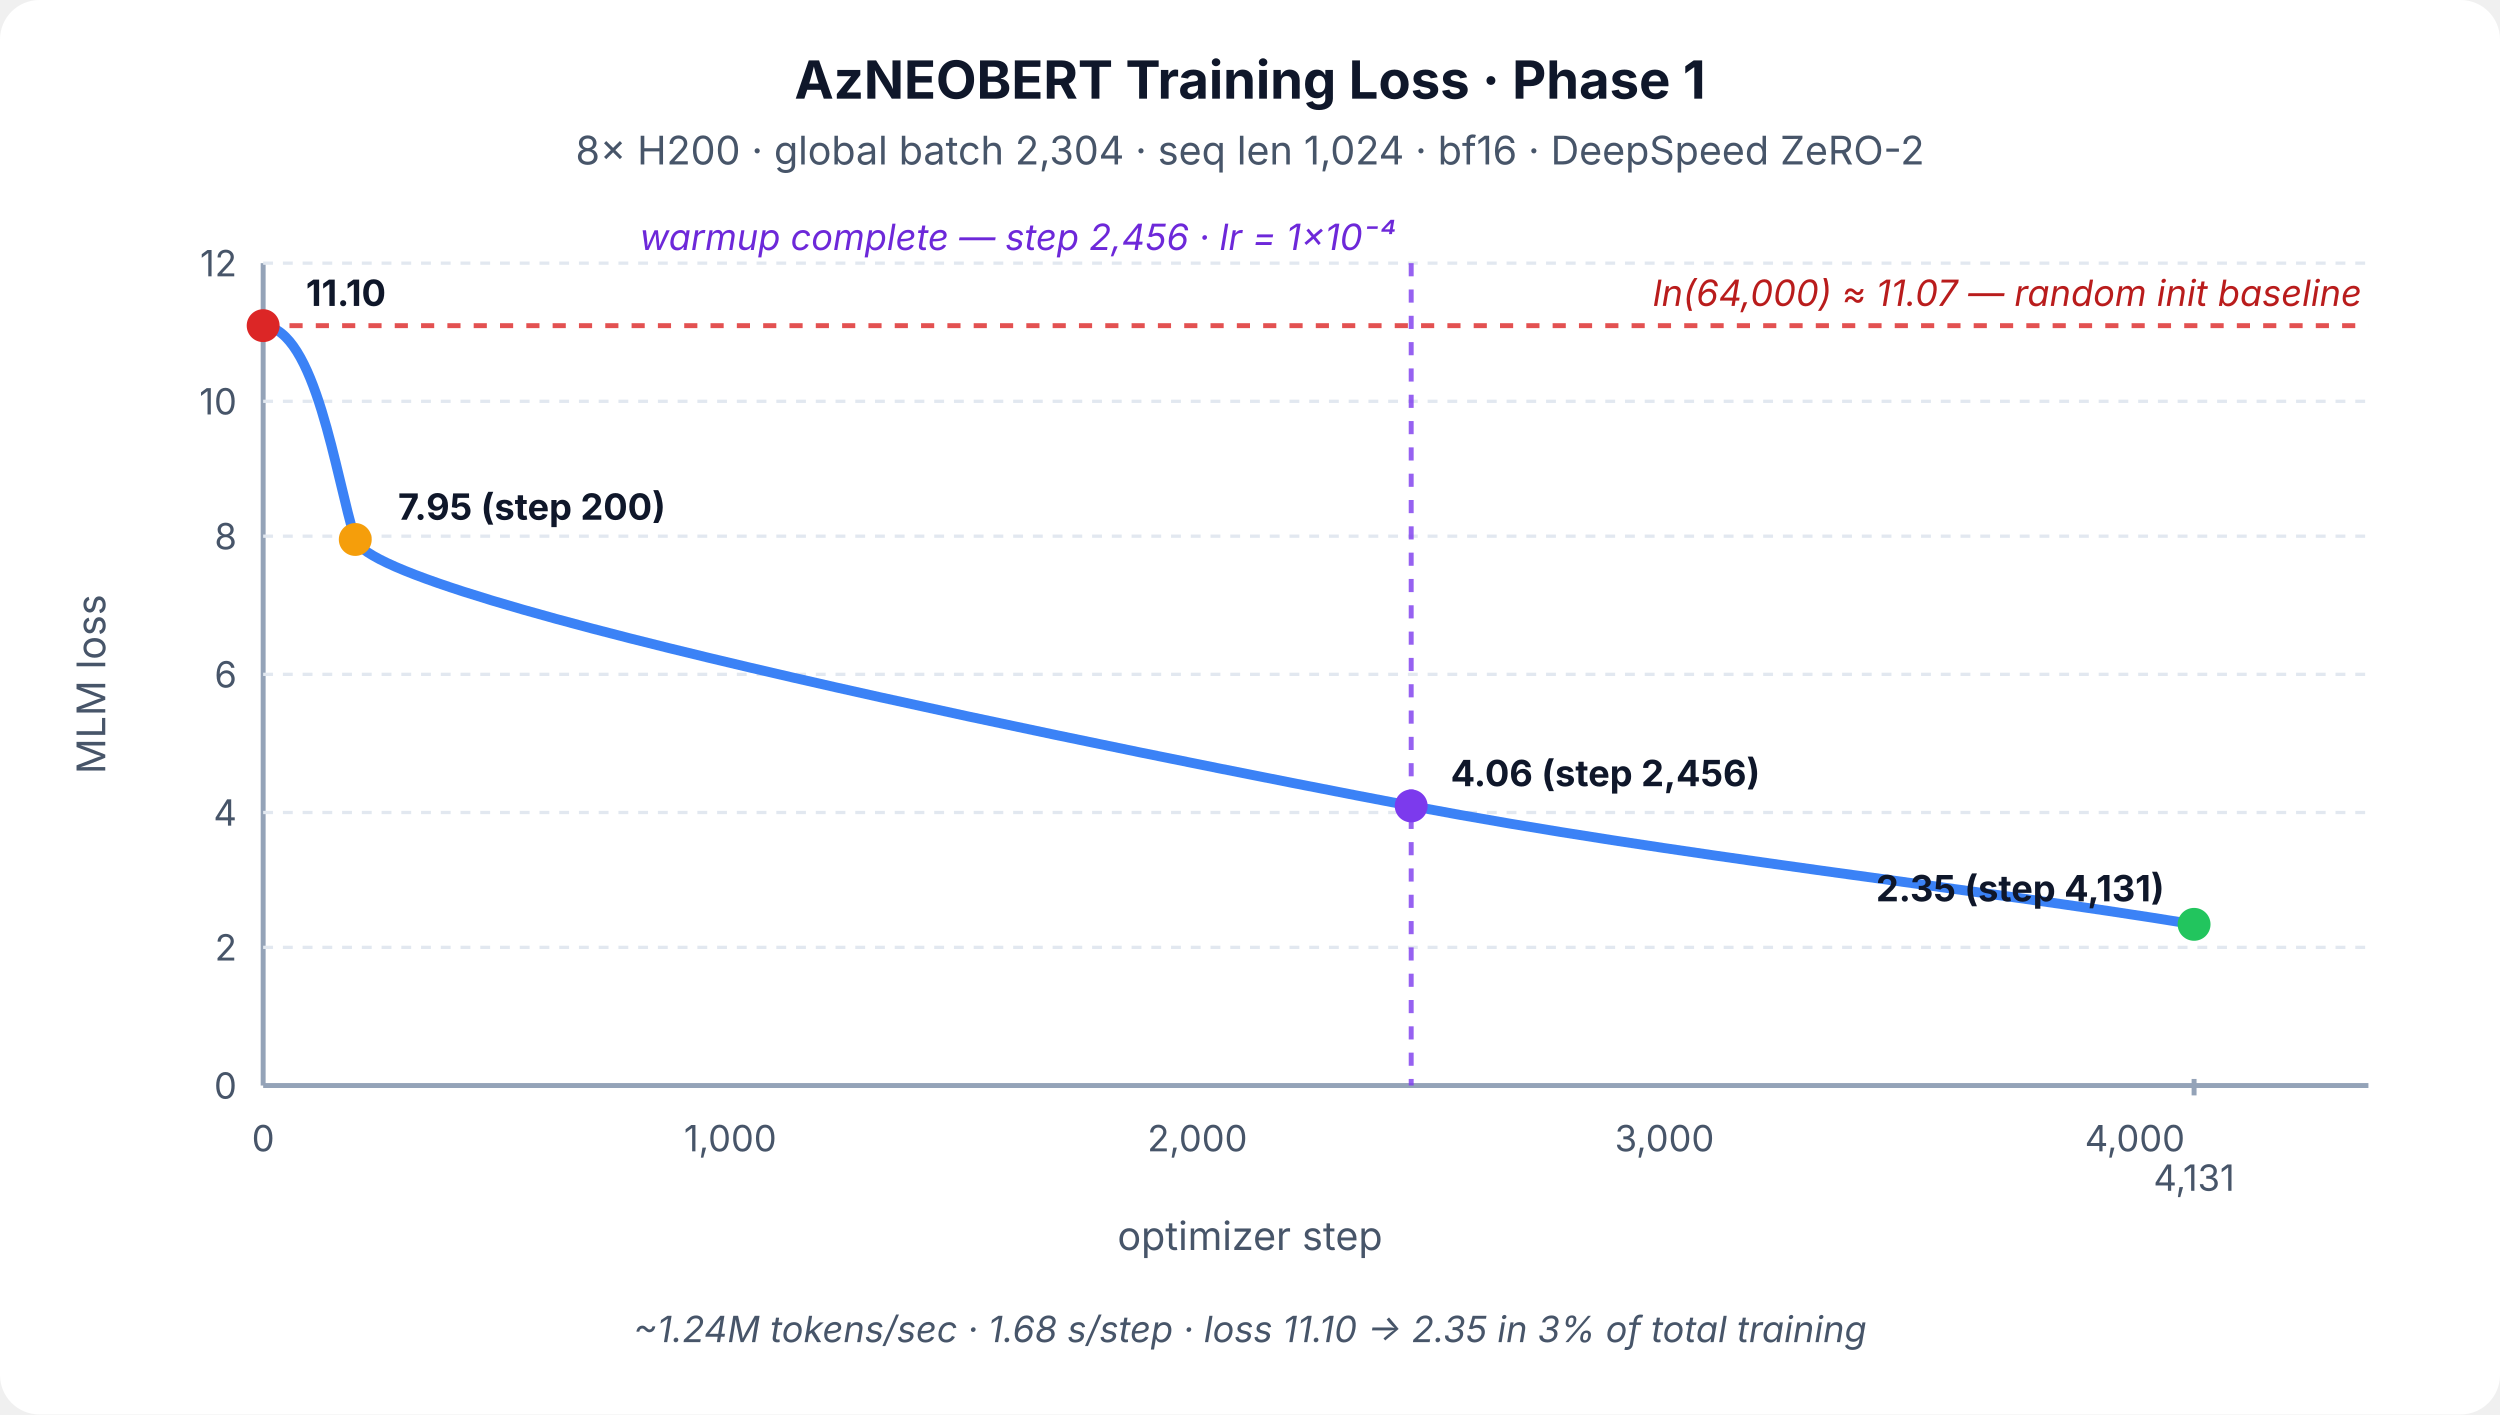
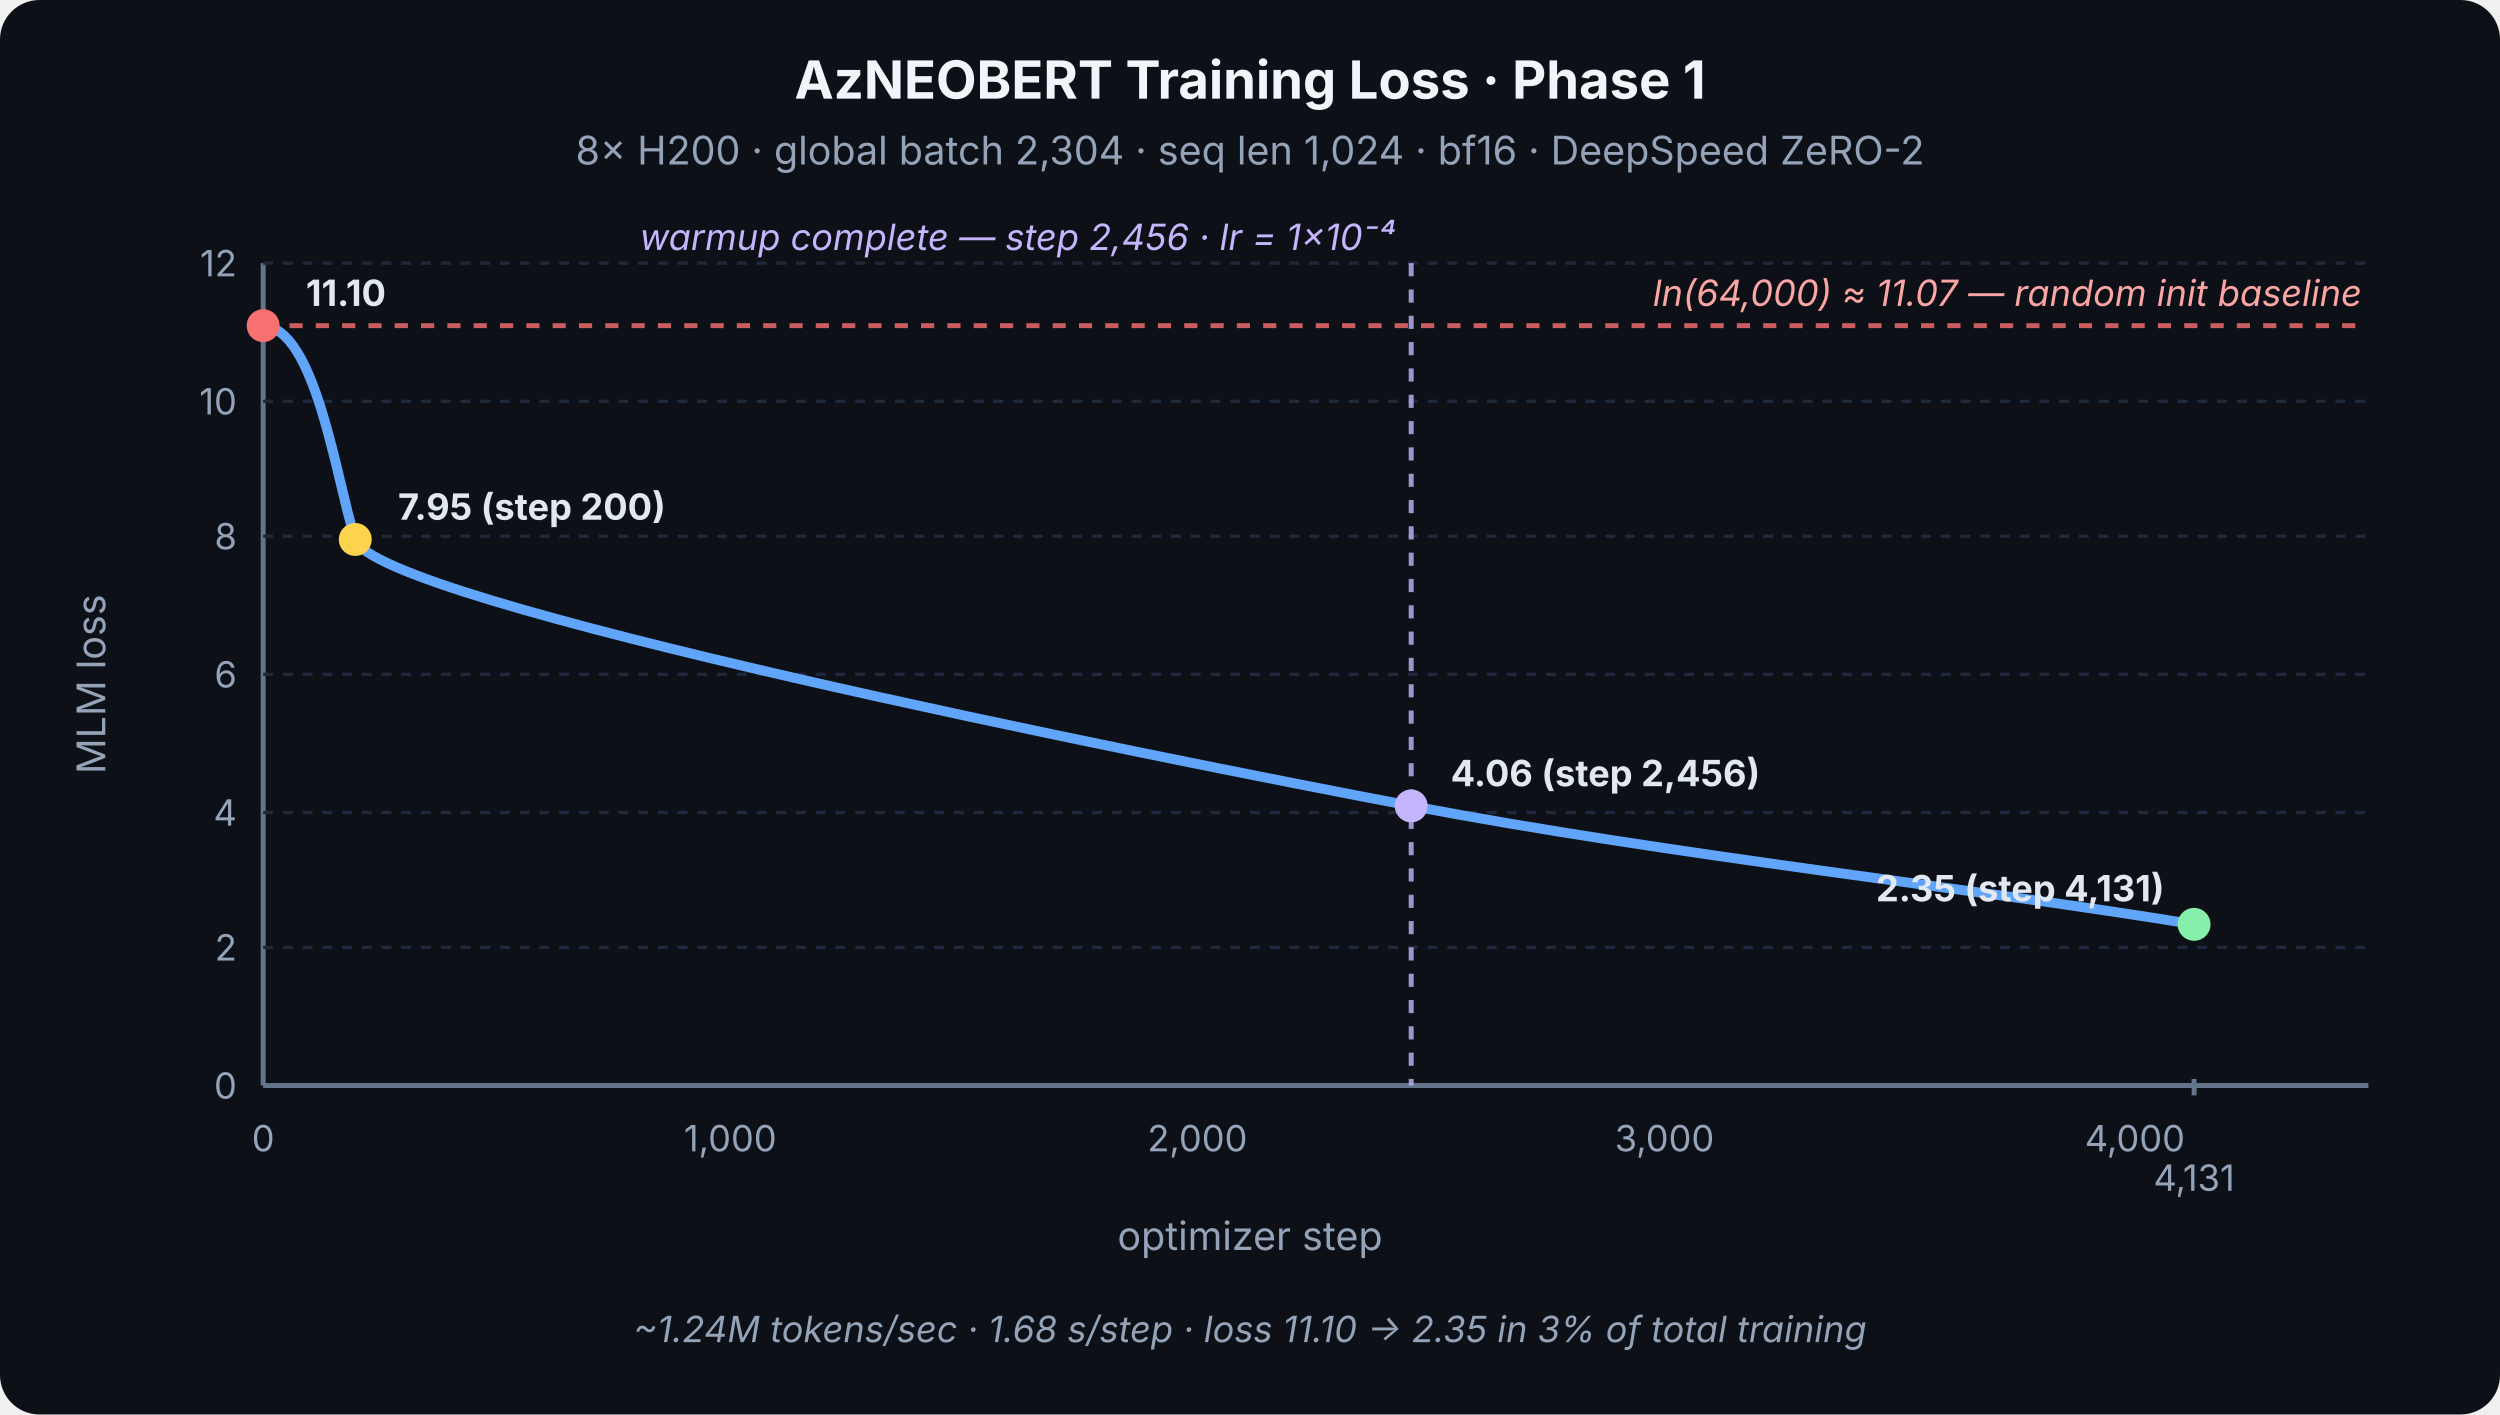
<svg xmlns="http://www.w3.org/2000/svg" viewBox="0 0 760 430" font-family="-apple-system, BlinkMacSystemFont, 'Segoe UI', sans-serif">
  <style>
-     .title { font-size: 16px; font-weight: 700; fill: #0f172a; }
-     .sub   { font-size: 12px; fill: #475569; }
-     .tick  { font-size: 11px; fill: #475569; }
-     .pt    { font-size: 11px; font-weight: 700; fill: #0f172a; }
-     .ar    { font-size: 11px; fill: #b91c1c; font-style: italic; }
-     .ap    { font-size: 11px; fill: #6d28d9; font-style: italic; }
-     .ag    { font-size: 11px; fill: #475569; font-style: italic; }
- 
-     .bg            { fill: #ffffff; }
-     .axis          { stroke: #94a3b8; stroke-width: 1.5; fill: none; }
-     .grid          { stroke: #e2e8f0; stroke-width: 1; stroke-dasharray: 3 3; fill: none; }
-     .line-baseline { stroke: #dc2626; stroke-width: 1.5; stroke-dasharray: 4 4; fill: none; opacity: 0.8; }
-     .line-warmup   { stroke: #7c3aed; stroke-width: 1.5; stroke-dasharray: 4 4; fill: none; opacity: 0.8; }
-     .line-loss     { fill: none; stroke: #3b82f6; stroke-width: 3; stroke-linecap: round; stroke-linejoin: round; }
-     .dot-start  { fill: #dc2626; }
-     .dot-early  { fill: #f59e0b; }
-     .dot-warmup { fill: #7c3aed; }
-     .dot-final  { fill: #22c55e; }
- 
-     @media (prefers-color-scheme: dark) {
-       .title { fill: #f1f5f9; }
-       .sub   { fill: #94a3b8; }
-       .tick  { fill: #94a3b8; }
-       .pt    { fill: #e2e8f0; }
-       .ar    { fill: #fca5a5; }
-       .ap    { fill: #c4b5fd; }
-       .ag    { fill: #94a3b8; }
-       .bg            { fill: #0d1117; }
-       .axis          { stroke: #64748b; }
-       .grid          { stroke: #1e293b; }
-       .line-baseline { stroke: #f87171; }
-       .line-warmup   { stroke: #c4b5fd; }
-       .line-loss     { stroke: #60a5fa; }
-       .dot-start  { fill: #f87171; }
-       .dot-early  { fill: #fcd34d; }
-       .dot-warmup { fill: #c4b5fd; }
-       .dot-final  { fill: #86efac; }
-     }
+     .title { font-size: 16px; font-weight: 700; fill: #f1f5f9; }
+     .sub   { font-size: 12px; fill: #94a3b8; }
+     .tick  { font-size: 11px; fill: #94a3b8; }
+     .pt    { font-size: 11px; font-weight: 700; fill: #e2e8f0; }
+     .ar    { font-size: 11px; fill: #fca5a5; font-style: italic; }
+     .ap    { font-size: 11px; fill: #c4b5fd; font-style: italic; }
+     .ag    { font-size: 11px; fill: #94a3b8; font-style: italic; }
+     .axis  { stroke: #64748b; stroke-width: 1.5; fill: none; }
+     .grid  { stroke: #1e293b; stroke-width: 1; stroke-dasharray: 3 3; fill: none; }
  </style>
-   <rect x="0" y="0" width="760" height="430" rx="12" class="bg" />
+   <rect x="0" y="0" width="760" height="430" rx="12" fill="#0d1117" />
  <text x="380" y="30" text-anchor="middle" class="title">AzNEOBERT Training Loss · Phase 1</text>
  <text x="380" y="50" text-anchor="middle" class="sub">8× H200 · global batch 2,304 · seq len 1,024 · bf16 · DeepSpeed ZeRO-2</text>
  <line x1="80" y1="80" x2="80" y2="330" class="axis" />
  <line x1="80" y1="330" x2="720" y2="330" class="axis" />
  <line x1="80" y1="288" x2="720" y2="288" class="grid" />
  <line x1="80" y1="247" x2="720" y2="247" class="grid" />
  <line x1="80" y1="205" x2="720" y2="205" class="grid" />
  <line x1="80" y1="163" x2="720" y2="163" class="grid" />
  <line x1="80" y1="122" x2="720" y2="122" class="grid" />
  <line x1="80" y1="80" x2="720" y2="80" class="grid" />
  <text x="72" y="334" text-anchor="end" class="tick">0</text>
  <text x="72" y="292" text-anchor="end" class="tick">2</text>
  <text x="72" y="251" text-anchor="end" class="tick">4</text>
  <text x="72" y="209" text-anchor="end" class="tick">6</text>
  <text x="72" y="167" text-anchor="end" class="tick">8</text>
  <text x="72" y="126" text-anchor="end" class="tick">10</text>
  <text x="72" y="84" text-anchor="end" class="tick">12</text>
  <text x="32" y="208" text-anchor="middle" class="sub" transform="rotate(-90 32 208)">MLM loss</text>
  <text x="80" y="350" text-anchor="middle" class="tick">0</text>
  <text x="222" y="350" text-anchor="middle" class="tick">1,000</text>
  <text x="364" y="350" text-anchor="middle" class="tick">2,000</text>
  <text x="506" y="350" text-anchor="middle" class="tick">3,000</text>
  <text x="649" y="350" text-anchor="middle" class="tick">4,000</text>
  <line x1="667" y1="328" x2="667" y2="333" class="axis" />
  <text x="667" y="362" text-anchor="middle" class="tick" font-size="9">4,131</text>
  <text x="380" y="380" text-anchor="middle" class="sub">optimizer step</text>
-   <line x1="80" y1="99" x2="720" y2="99" class="line-baseline" />
+   <line x1="80" y1="99" x2="720" y2="99" stroke="#f87171" stroke-width="1.5" stroke-dasharray="4 4" fill="none" opacity="0.8" />
  <text x="718" y="93" text-anchor="end" class="ar">ln(64,000) ≈ 11.07 — random init baseline</text>
-   <line x1="429" y1="80" x2="429" y2="330" class="line-warmup" />
+   <line x1="429" y1="80" x2="429" y2="330" stroke="#c4b5fd" stroke-width="1.5" stroke-dasharray="4 4" fill="none" opacity="0.8" />
  <text x="424" y="76" text-anchor="end" class="ap">warmup complete — step 2,456 · lr = 1×10⁻⁴</text>
-   <path d="M 80 99 C 96 100, 102 145, 108 164 S 350 230, 429 245 S 600 270, 667 281" class="line-loss" />
-   <circle cx="80" cy="99" r="5" class="dot-start" />
-   <circle cx="108" cy="164" r="5" class="dot-early" />
-   <circle cx="429" cy="245" r="5" class="dot-warmup" />
-   <circle cx="667" cy="281" r="5" class="dot-final" />
+   <path d="M 80 99 C 96 100, 102 145, 108 164 S 350 230, 429 245 S 600 270, 667 281" fill="none" stroke="#60a5fa" stroke-width="3" stroke-linecap="round" stroke-linejoin="round" />
+   <circle cx="80" cy="99" r="5" fill="#f87171" />
+   <circle cx="108" cy="164" r="5" fill="#fcd34d" />
+   <circle cx="429" cy="245" r="5" fill="#c4b5fd" />
+   <circle cx="667" cy="281" r="5" fill="#86efac" />
  <text x="93" y="93" class="pt">11.10</text>
  <text x="121" y="158" class="pt">7.95  (step 200)</text>
  <text x="441" y="239" class="pt">4.06  (step 2,456)</text>
  <text x="658" y="274" text-anchor="end" class="pt">2.35  (step 4,131)</text>
  <text x="380" y="408" text-anchor="middle" class="ag">~1.24M tokens/sec · 1.68 s/step · loss 11.10 → 2.35 in 3% of total training</text>
</svg>
